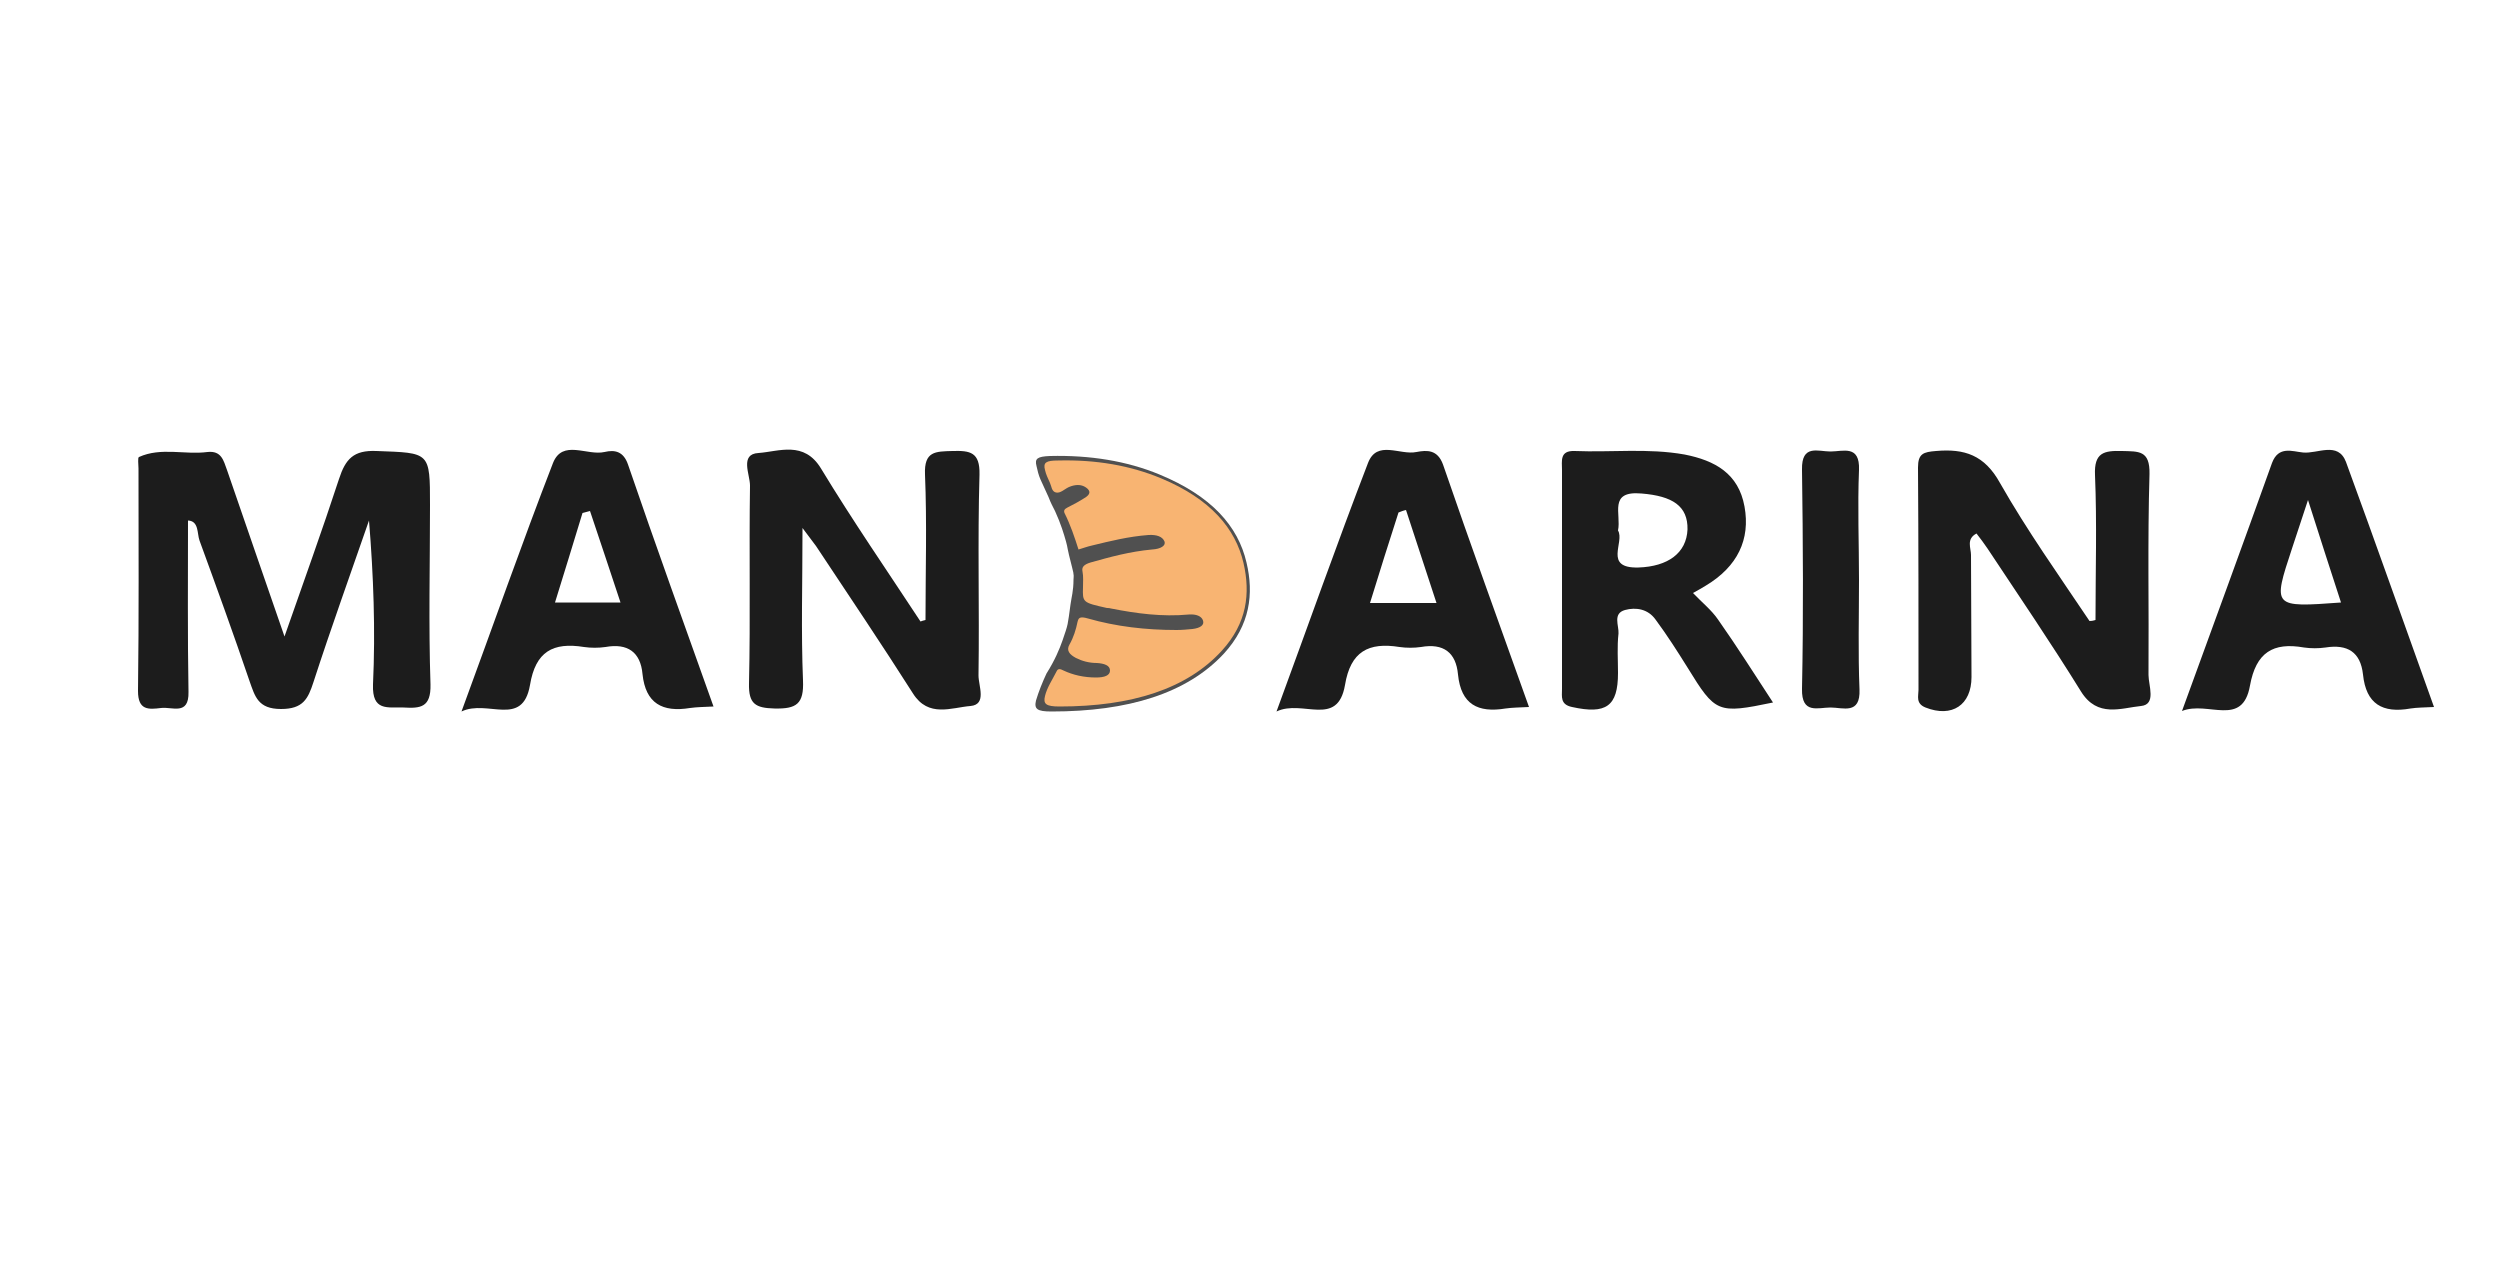
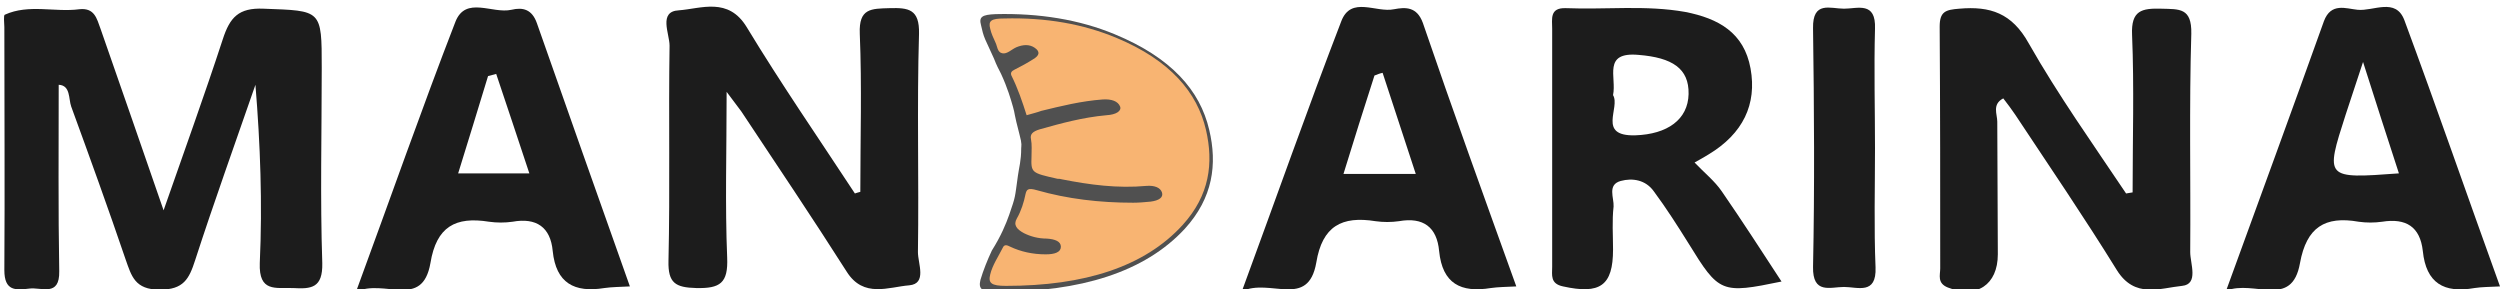
- <svg xmlns="http://www.w3.org/2000/svg" version="1.1" id="Capa_1" x="0px" y="0px" viewBox="0 0 500 255" style="enable-background:new 0 0 500 255;" xml:space="preserve">
+ <svg xmlns="http://www.w3.org/2000/svg" version="1.1" id="Capa_1" x="0px" y="0px" viewBox="0 0 460 53" style="enable-background:new 0 0 460 53;" xml:space="preserve">
  <style type="text/css">
	.st0{fill:#505050;}
	.st1{fill:#F8B472;}
	.st2{fill:#1C1C1C;}
</style>
  <g>
-     <path class="st0" d="M208.1,95.9c-0.4-0.9-0.6-1.8-0.8-2.7c-0.4-1.5,0.2-1.9,2.7-2c8-0.2,15.4,1,21.9,3.7   c10.4,4.3,15.7,10.3,17.4,17.6c1.5,6.3,0.7,12.5-4.5,18.2c-7.4,8-19.2,11.6-34.5,11.6c-2.9,0-3.5-0.5-3.1-2.2   c0.5-1.7,1.3-3.7,2.1-5.4c1.7-2.7,2.6-4.9,3.2-6.6c1.2-3.5,1-2.9,1.6-7.2c0.2-1.5,0.6-2.7,0.6-5c0-0.5,0.2-0.7-0.3-2.5   c-1.1-4.2-0.8-3.7-1.2-5.1c-0.4-1.4-1-3.5-2.2-6.1c-0.5-1-0.8-1.5-1.3-2.8" />
-     <path class="st1" d="M215.7,109.9c-0.8-2.5-1.6-4.9-2.8-7.3c-0.2-0.5,0-0.8,0.6-1.1c1.2-0.6,2.3-1.2,3.4-1.9   c1.2-0.7,1.3-1.4,0.3-2.1c-1-0.7-2.2-0.6-3.4-0.1c-0.9,0.4-1.7,1.3-2.6,1.1c-0.9-0.2-0.9-1.3-1.2-1.9c-0.4-0.9-0.8-1.7-1-2.6   c-0.4-1.5,0.2-1.9,2.6-1.9c7.6-0.2,14.5,1,20.7,3.6c9.8,4.1,14.8,10,16.4,16.9c1.4,6.1,0.7,12-4.3,17.5c-7,7.7-18.1,11.2-32.5,11.2   c-2.7,0-3.3-0.5-2.9-2.1c0.4-1.7,1.5-3.3,2.3-4.9c0.3-0.7,0.8-0.5,1.4-0.2c1.9,0.9,4.1,1.4,6.5,1.4c1.7,0,2.8-0.4,2.8-1.4   c0-1-1.1-1.4-2.6-1.5c-1.6,0-3-0.4-4.2-1c-1.3-0.7-2-1.5-1.3-2.7c0.8-1.4,1.3-3,1.6-4.5c0.2-0.8,0.4-1.2,2.1-0.7   c5.6,1.6,11.5,2.3,17.7,2.3c1.1,0,2.1-0.1,3.2-0.2c1.6-0.2,2.4-0.8,2.1-1.7c-0.3-0.9-1.4-1.3-2.8-1.2c-5.4,0.5-10.5-0.2-15.6-1.2   c-0.3-0.1-0.5-0.1-0.8-0.1c-4.9-1.1-4.9-1.1-4.8-4.2c0-1,0.1-2.1-0.1-3.1c-0.2-0.9,0.3-1.4,1.6-1.8c3.9-1.1,7.9-2.2,12.3-2.6   c1.8-0.1,2.8-0.8,2.5-1.6c-0.4-1-1.6-1.4-3.2-1.3c-4,0.3-7.6,1.2-11.3,2.1C217.5,109.3,216.7,109.6,215.7,109.9z" />
+     <path class="st0" d="M181.3,7.3c-0.4-0.9-0.6-1.8-0.8-2.7c-0.4-1.5,0.2-1.9,2.7-2c8-0.2,15.4,1,21.9,3.7   c10.4,4.3,15.7,10.3,17.4,17.6c1.5,6.3,0.7,12.5-4.5,18.2c-7.4,8-19.2,11.6-34.5,11.6c-2.9,0-3.5-0.5-3.1-2.2   c0.5-1.7,1.3-3.7,2.1-5.4c1.7-2.7,2.6-4.9,3.2-6.6c1.2-3.5,1-2.9,1.6-7.2c0.2-1.5,0.6-2.7,0.6-5c0-0.5,0.2-0.7-0.3-2.5   c-1.1-4.2-0.8-3.7-1.2-5.1c-0.4-1.4-1-3.5-2.2-6.1c-0.5-1-0.8-1.5-1.3-2.8" />
+     <path class="st1" d="M188.9,21.2c-0.8-2.5-1.6-4.9-2.8-7.3c-0.2-0.5,0-0.8,0.6-1.1c1.2-0.6,2.3-1.2,3.4-1.9   c1.2-0.7,1.3-1.4,0.3-2.1c-1-0.7-2.2-0.6-3.4-0.1c-0.9,0.4-1.7,1.3-2.6,1.1c-0.9-0.2-0.9-1.3-1.2-1.9c-0.4-0.9-0.8-1.7-1-2.6   c-0.4-1.5,0.2-1.9,2.6-1.9c7.6-0.2,14.5,1,20.7,3.6c9.8,4.1,14.8,10,16.4,16.9c1.4,6.1,0.7,12-4.3,17.5c-7,7.7-18.1,11.2-32.5,11.2   c-2.7,0-3.3-0.5-2.9-2.1c0.4-1.7,1.5-3.3,2.3-4.9c0.3-0.7,0.8-0.5,1.4-0.2c1.9,0.9,4.1,1.4,6.5,1.4c1.7,0,2.8-0.4,2.8-1.4   c0-1-1.1-1.4-2.6-1.5c-1.6,0-3-0.4-4.2-1c-1.3-0.7-2-1.5-1.3-2.7c0.8-1.4,1.3-3,1.6-4.5c0.2-0.8,0.4-1.2,2.1-0.7   c5.6,1.6,11.5,2.3,17.7,2.3c1.1,0,2.1-0.1,3.2-0.2c1.6-0.2,2.4-0.8,2.1-1.7c-0.3-0.9-1.4-1.3-2.8-1.2c-5.4,0.5-10.5-0.2-15.6-1.2   c-0.3-0.1-0.5-0.1-0.8-0.1c-4.9-1.1-4.9-1.1-4.8-4.2c0-1,0.1-2.1-0.1-3.1c-0.2-0.9,0.3-1.4,1.6-1.8c3.9-1.1,7.9-2.2,12.3-2.6   c1.8-0.1,2.8-0.8,2.5-1.6c-0.4-1-1.6-1.4-3.2-1.3c-4,0.3-7.6,1.2-11.3,2.1C190.8,20.7,189.9,20.9,188.9,21.2z" />
  </g>
-   <g id="Capa_2">
-     <path class="st2" d="M56.9,127.3c3.8-10.9,7.5-21.1,10.9-31.5c1.3-4,2.9-5.8,7.5-5.6C86,90.6,86,90.3,86,101c0,12-0.3,24,0.1,35.9   c0.1,4.6-2,4.8-5.4,4.6c-3.2-0.1-6.3,0.8-6.1-4.6c0.5-10.9,0.1-21.8-0.8-32.8c-3.7,10.7-7.6,21.5-11.1,32.3   c-1.1,3.4-2.1,5.4-6.5,5.4c-4.6,0-5.2-2.5-6.3-5.6c-3.2-9.4-6.6-18.8-10-28.1c-0.5-1.4-0.1-3.9-2.3-4c0,11.5-0.1,22.9,0.1,34.3   c0.1,4.8-3.3,2.9-5.5,3.2c-2.5,0.3-4.6,0.5-4.6-3.4c0.2-14.8,0.1-29.6,0.1-44.5c0-0.8-0.2-2.2,0.1-2.3c4.4-2,9.2-0.4,13.7-1   c2.8-0.3,3.2,1.7,3.9,3.6C49.1,104.8,52.9,115.7,56.9,127.3z" />
-     <path class="st2" d="M185.1,124c0-9.7,0.3-19.4-0.1-29.1c-0.2-4.7,2.1-4.6,5.5-4.7c3.5-0.1,5.5,0.2,5.4,4.7   c-0.4,13.4,0,26.8-0.2,40.2c0,2.1,1.7,5.8-1.6,6.1c-3.8,0.3-8.4,2.4-11.5-2.5c-6.3-9.9-12.9-19.7-19.4-29.5   c-0.6-0.8-1.2-1.6-2.7-3.6c0,11-0.3,20.8,0.1,30.5c0.2,4.7-1.3,5.7-5.7,5.6c-3.8-0.1-5.2-0.9-5.1-5c0.3-13.2,0-26.4,0.2-39.6   c0-2.2-2.1-6.3,1.7-6.5c4.1-0.3,9.1-2.5,12.5,3.1c6.3,10.4,13.2,20.4,19.9,30.6C184.3,124.2,184.7,124.1,185.1,124z" />
-     <path class="st2" d="M419.1,124c0-9.7,0.3-19.4-0.1-29c-0.2-4.5,1.8-4.9,5.4-4.8c3.3,0.1,5.6-0.2,5.5,4.6   c-0.4,13.4-0.1,26.8-0.2,40.2c0,2.1,1.6,5.9-1.5,6.2c-4,0.4-8.7,2.4-12-2.9c-6-9.7-12.4-19.1-18.7-28.6c-0.7-1-1.4-2-2.2-3   c-2.1,1.1-1.1,2.9-1.1,4.3c0,8.1,0.1,16.2,0.1,24.4c0,5.6-3.9,8.2-9.2,6.1c-2-0.8-1.4-2.3-1.4-3.5c0-14.8,0-29.6-0.1-44.5   c0-2.8,1.1-3.1,3.6-3.3c5.7-0.5,9.7,0.8,12.8,6.4c5.4,9.5,11.8,18.5,17.9,27.6C418.4,124.2,418.8,124.1,419.1,124z" />
-     <path class="st2" d="M371.8,116c0,7.3-0.2,14.6,0.1,21.9c0.2,5.1-3.3,3.6-5.8,3.6c-2.5,0-5.8,1.4-5.7-3.7c0.3-14.6,0.2-29.3,0-43.9   c-0.1-5.1,3.2-3.6,5.7-3.6c2.5,0,5.9-1.4,5.7,3.7C371.5,101.3,371.8,108.7,371.8,116z" />
-     <path class="st2" d="M343.6,123.9c-1.3-1.9-3.2-3.4-5-5.3c0.9-0.5,1.8-1,2.6-1.5c6.3-3.8,8.9-9.2,7.7-15.8   c-1.2-6.6-5.9-9.2-12-10.4c-7.3-1.3-14.6-0.4-22-0.7c-3-0.1-2.5,2-2.5,3.8c0,14.6,0,29.2,0,43.8c0,1.5-0.4,3.1,2,3.6   c6.8,1.5,9.2-0.1,9.2-6.8c0-2.6-0.2-5.3,0.1-7.9c0.1-1.6-1.2-4,1.3-4.7c2.2-0.6,4.6-0.2,6.1,1.9c2.3,3.1,4.4,6.4,6.4,9.6   c5.6,9.1,6,9.3,17.1,7C351,135,347.4,129.3,343.6,123.9z M327.7,113.5c-7.1,0.2-2.7-5.1-4.1-7.4c0.7-3.3-2-8,4.7-7.4   c6.2,0.5,9.3,2.5,9.2,7.2C337.3,110.6,333.6,113.3,327.7,113.5z" />
-     <path class="st2" d="M125.6,92.9c-0.9-2.6-2.6-3-4.7-2.5c-3.5,0.8-8.4-2.6-10.3,2.2c-6.2,16-11.9,32.3-18.3,49.7   c5.2-2.5,12.2,3.3,13.7-5.3c1.1-6.7,4.6-8.6,10.8-7.6c1.4,0.2,2.9,0.2,4.3,0c4.4-0.8,7,1,7.4,5.4c0.6,5.9,4,7.7,9.5,6.8   c1.4-0.2,2.8-0.2,4.7-0.3C136.9,125,131.1,109,125.6,92.9z M111,120.5c1.9-6.1,3.7-12,5.5-17.9c0.5-0.1,1-0.3,1.5-0.4   c2,6,4,11.9,6.1,18.3C119.6,120.5,115.7,120.5,111,120.5z" />
-     <path class="st2" d="M288.6,92.9c-1.1-3-3.2-2.9-5.3-2.5c-3.3,0.7-7.9-2.5-9.7,2.2c-6.2,16.1-11.9,32.3-18.3,49.7   c5.2-2.5,12.2,3.3,13.7-5.3c1.1-6.7,4.7-8.6,10.9-7.6c1.4,0.2,2.9,0.2,4.3,0c4.5-0.8,7,1.1,7.4,5.5c0.6,6,4,7.7,9.5,6.8   c1.4-0.2,2.8-0.2,4.7-0.3C299.9,124.9,294.1,108.9,288.6,92.9z M274,120.6c1.9-6.2,3.8-12.2,5.7-18.1c0.5-0.2,1-0.4,1.5-0.5   c2,6.1,4,12.2,6.1,18.6C282.6,120.6,278.5,120.6,274,120.6z" />
-     <path class="st2" d="M469.2,92.4c-1.6-4.2-5.7-1.6-8.6-1.9c-2.1-0.2-4.9-1.4-6.2,2.1c-5.8,16.2-11.7,32.3-18,49.6   c5.2-2.1,12.1,3.4,13.6-5.1c1.2-6.6,4.6-8.7,10.8-7.6c1.4,0.2,2.9,0.2,4.3,0c4.4-0.7,7,0.9,7.5,5.4c0.6,5.9,3.9,7.8,9.5,6.8   c1.3-0.2,2.7-0.2,4.7-0.3C480.8,124.7,475.1,108.5,469.2,92.4z M458.4,109.7c0.9-2.7,1.8-5.4,3.2-9.7c2.4,7.6,4.4,13.7,6.6,20.5   C454.5,121.5,454.5,121.5,458.4,109.7z" />
-   </g>
+   <path class="st2" d="M30.1,38.7C33.9,27.8,37.6,17.6,41,7.2c1.3-4,2.9-5.8,7.5-5.6c10.7,0.4,10.7,0.1,10.7,10.9  c0,12-0.3,24,0.1,35.9c0.1,4.6-2,4.8-5.4,4.6c-3.2-0.1-6.3,0.8-6.1-4.6c0.5-10.9,0.1-21.8-0.8-32.8c-3.7,10.7-7.6,21.5-11.1,32.3  c-1.1,3.4-2.1,5.4-6.5,5.4c-4.6,0-5.2-2.5-6.3-5.6c-3.2-9.4-6.6-18.8-10-28.1c-0.5-1.4-0.1-3.9-2.3-4c0,11.5-0.1,22.9,0.1,34.3  c0.1,4.8-3.3,2.9-5.5,3.2c-2.5,0.3-4.6,0.5-4.6-3.4C0.9,34.6,0.8,19.8,0.8,5c0-0.8-0.2-2.2,0.1-2.3c4.4-2,9.2-0.4,13.7-1  c2.8-0.3,3.2,1.7,3.9,3.6C22.3,16.2,26.1,27.1,30.1,38.7z" />
+   <path class="st2" d="M158.3,35.3c0-9.7,0.3-19.4-0.1-29.1c-0.2-4.7,2.1-4.6,5.5-4.7c3.5-0.1,5.5,0.2,5.4,4.7  c-0.4,13.4,0,26.8-0.2,40.2c0,2.1,1.7,5.8-1.6,6.1c-3.8,0.3-8.4,2.4-11.5-2.5c-6.3-9.9-12.9-19.7-19.4-29.5  c-0.6-0.8-1.2-1.6-2.7-3.6c0,11-0.3,20.8,0.1,30.5c0.2,4.7-1.3,5.7-5.7,5.6c-3.8-0.1-5.2-0.9-5.1-5c0.3-13.2,0-26.4,0.2-39.6  c0-2.2-2.1-6.3,1.7-6.5c4.1-0.3,9.1-2.5,12.5,3.1c6.3,10.4,13.2,20.4,19.9,30.6C157.6,35.5,157.9,35.4,158.3,35.3z" />
+   <path class="st2" d="M392.4,35.4c0-9.7,0.3-19.4-0.1-29c-0.2-4.5,1.8-4.9,5.4-4.8c3.3,0.1,5.6-0.2,5.5,4.6  c-0.4,13.4-0.1,26.8-0.2,40.2c0,2.1,1.6,5.9-1.5,6.2c-4,0.4-8.7,2.4-12-2.9c-6-9.7-12.4-19.1-18.7-28.6c-0.7-1-1.4-2-2.2-3  c-2.1,1.1-1.1,2.9-1.1,4.3c0,8.1,0.1,16.2,0.1,24.4c0,5.6-3.9,8.2-9.2,6.1c-2-0.8-1.4-2.3-1.4-3.5c0-14.8,0-29.6-0.1-44.5  c0-2.8,1.1-3.1,3.6-3.3c5.7-0.5,9.7,0.8,12.8,6.4c5.4,9.5,11.8,18.5,17.9,27.6C391.6,35.5,392,35.5,392.4,35.4z" />
+   <path class="st2" d="M345,27.3c0,7.3-0.2,14.6,0.1,21.9c0.2,5.1-3.3,3.6-5.8,3.6c-2.5,0-5.8,1.4-5.7-3.7c0.3-14.6,0.2-29.3,0-43.9  c-0.1-5.1,3.2-3.6,5.7-3.6c2.5,0,5.9-1.4,5.7,3.7C344.8,12.7,345,20,345,27.3z" />
+   <path class="st2" d="M316.8,35.2c-1.3-1.9-3.2-3.4-5-5.3c0.9-0.5,1.8-1,2.6-1.5c6.3-3.8,8.9-9.2,7.7-15.8c-1.2-6.6-5.9-9.2-12-10.4  c-7.3-1.3-14.6-0.4-22-0.7c-3-0.1-2.5,2-2.5,3.8c0,14.6,0,29.2,0,43.8c0,1.5-0.4,3.1,2,3.6c6.8,1.5,9.2-0.1,9.2-6.8  c0-2.6-0.2-5.3,0.1-7.9c0.1-1.6-1.2-4,1.3-4.7c2.2-0.6,4.6-0.2,6.1,1.9c2.3,3.1,4.4,6.4,6.4,9.6c5.6,9.1,6,9.3,17.1,7  C324.2,46.3,320.6,40.7,316.8,35.2z M300.9,24.9c-7.1,0.2-2.7-5.1-4.1-7.4c0.7-3.3-2-8,4.7-7.4c6.2,0.5,9.3,2.5,9.2,7.2  C310.6,22,306.8,24.7,300.9,24.9z" />
+   <path class="st2" d="M98.8,4.3c-0.9-2.6-2.6-3-4.7-2.5c-3.5,0.8-8.4-2.6-10.3,2.2c-6.2,16-11.9,32.3-18.3,49.7  c5.2-2.5,12.2,3.3,13.7-5.3c1.1-6.7,4.6-8.6,10.8-7.6c1.4,0.2,2.9,0.2,4.3,0c4.4-0.8,7,1,7.4,5.4c0.6,5.9,4,7.7,9.5,6.8  c1.4-0.2,2.8-0.2,4.7-0.3C110.1,36.3,104.4,20.3,98.8,4.3z M84.3,31.9c1.9-6.1,3.7-12,5.5-17.9c0.5-0.1,1-0.3,1.5-0.4  c2,6,4,11.9,6.1,18.3C92.9,31.9,88.9,31.9,84.3,31.9z" />
+   <path class="st2" d="M261.8,4.2c-1.1-3-3.2-2.9-5.3-2.5c-3.3,0.7-7.9-2.5-9.7,2.2c-6.2,16.1-11.9,32.3-18.3,49.7  c5.2-2.5,12.2,3.3,13.7-5.3c1.1-6.7,4.7-8.6,10.9-7.6c1.4,0.2,2.9,0.2,4.3,0c4.5-0.8,7,1.1,7.4,5.5c0.6,6,4,7.7,9.5,6.8  c1.4-0.2,2.8-0.2,4.7-0.3C273.1,36.3,267.3,20.3,261.8,4.2z M247.2,32c1.9-6.2,3.8-12.2,5.7-18.1c0.5-0.2,1-0.4,1.5-0.5  c2,6.1,4,12.2,6.1,18.6C255.8,32,251.8,32,247.2,32z" />
+   <path class="st2" d="M442.4,3.7c-1.6-4.2-5.7-1.6-8.6-1.9c-2.1-0.2-4.9-1.4-6.2,2.1c-5.8,16.2-11.7,32.3-18,49.6  c5.2-2.1,12.1,3.4,13.6-5.1c1.2-6.6,4.6-8.7,10.8-7.6c1.4,0.2,2.9,0.2,4.3,0c4.4-0.7,7,0.9,7.5,5.4c0.6,5.9,3.9,7.8,9.5,6.8  c1.3-0.2,2.7-0.2,4.7-0.3C454,36.1,448.4,19.9,442.4,3.7z M431.6,21.1c0.9-2.7,1.8-5.4,3.2-9.7c2.4,7.6,4.4,13.7,6.6,20.5  C427.8,32.9,427.8,32.9,431.6,21.1z" />
</svg>
